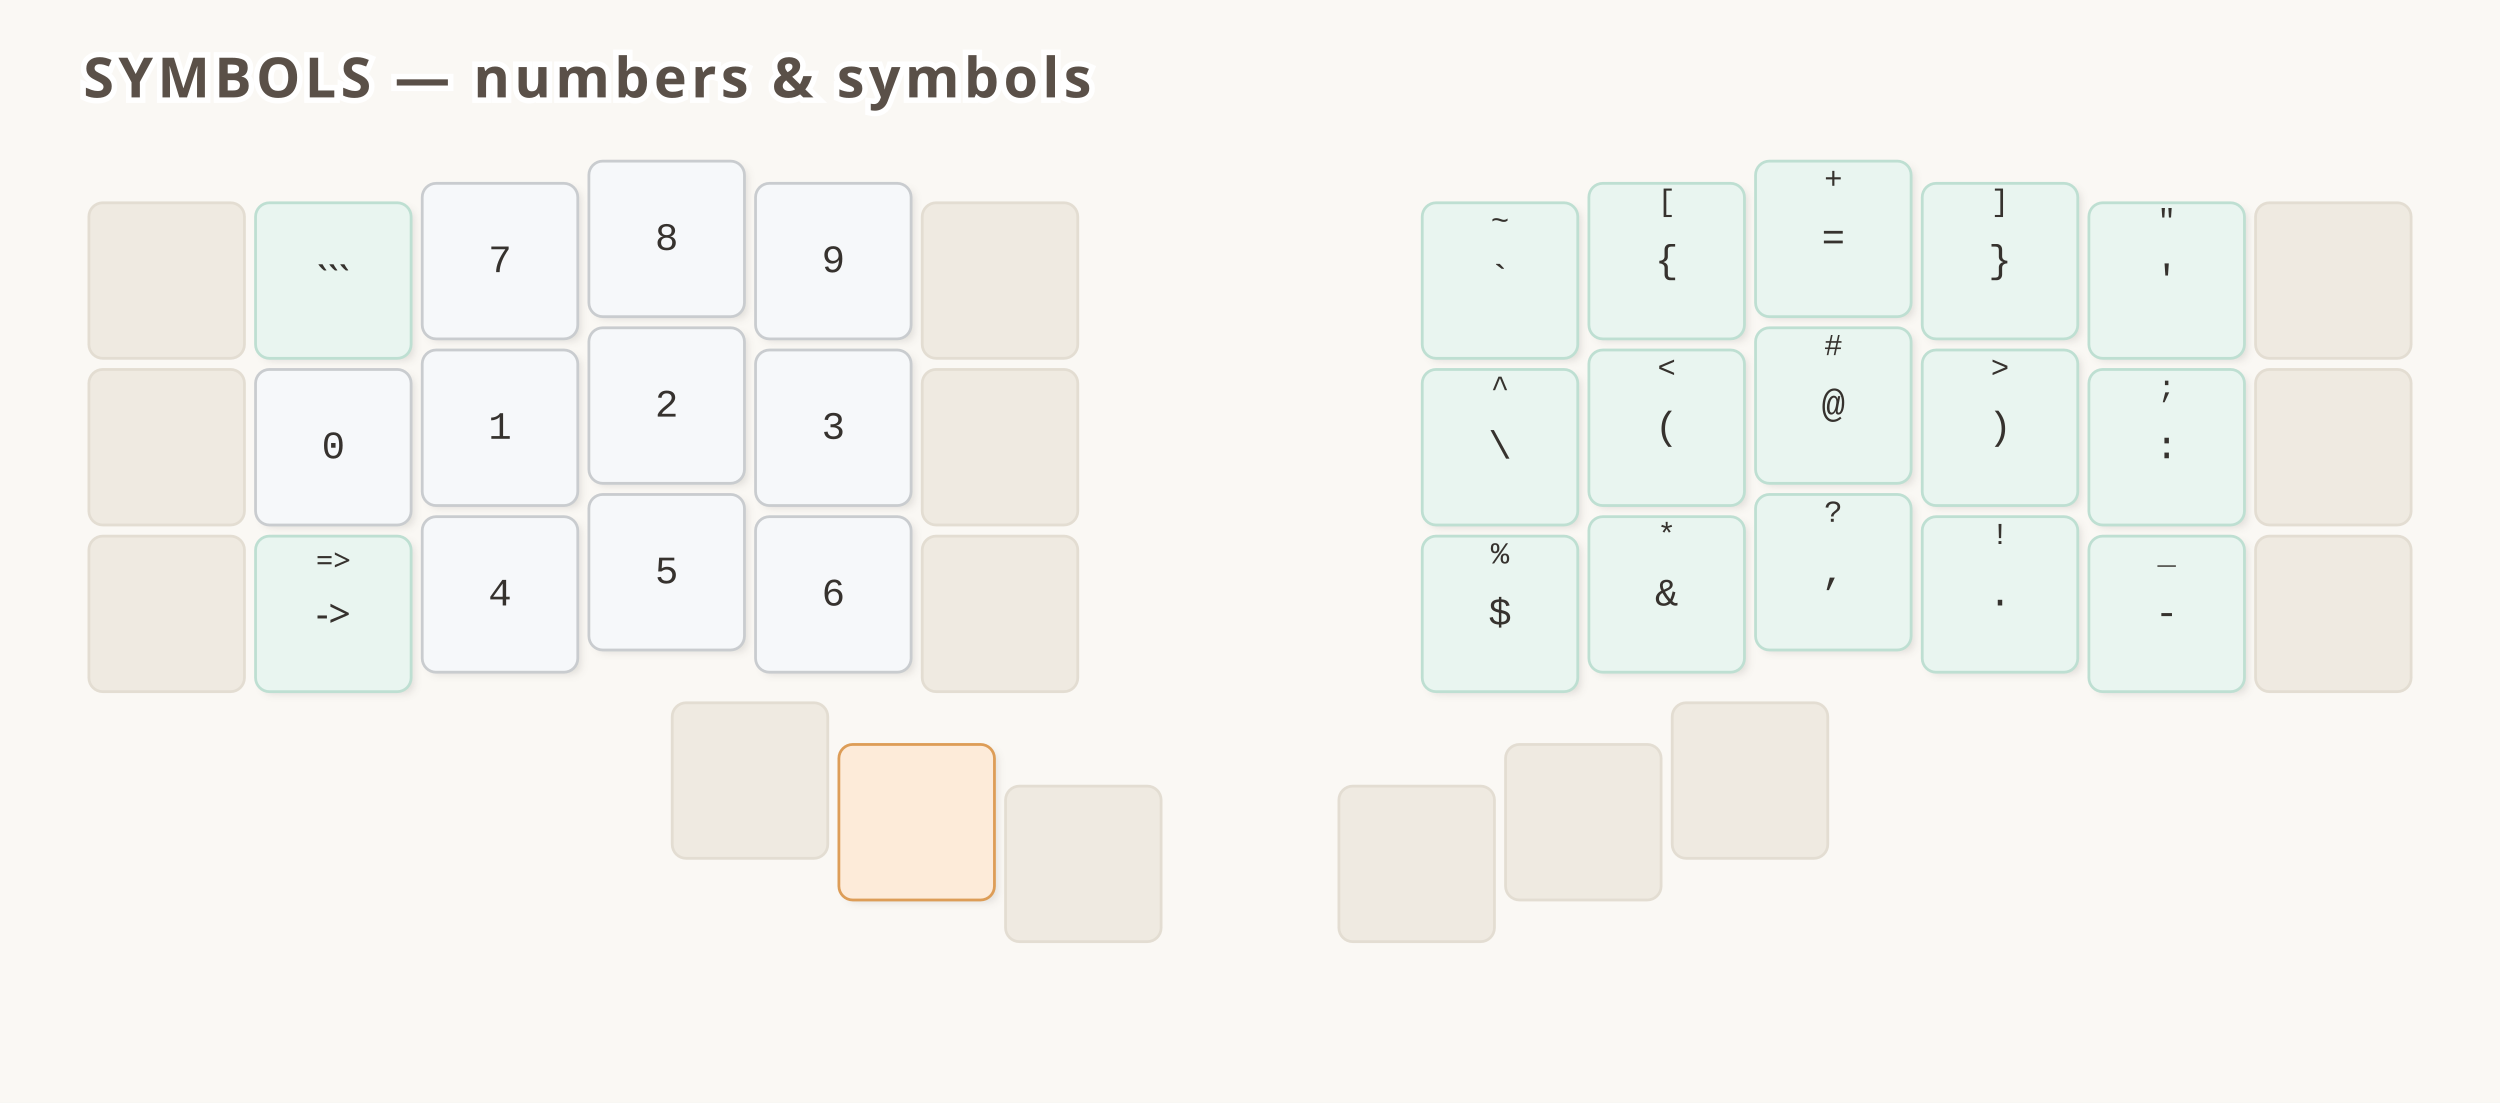
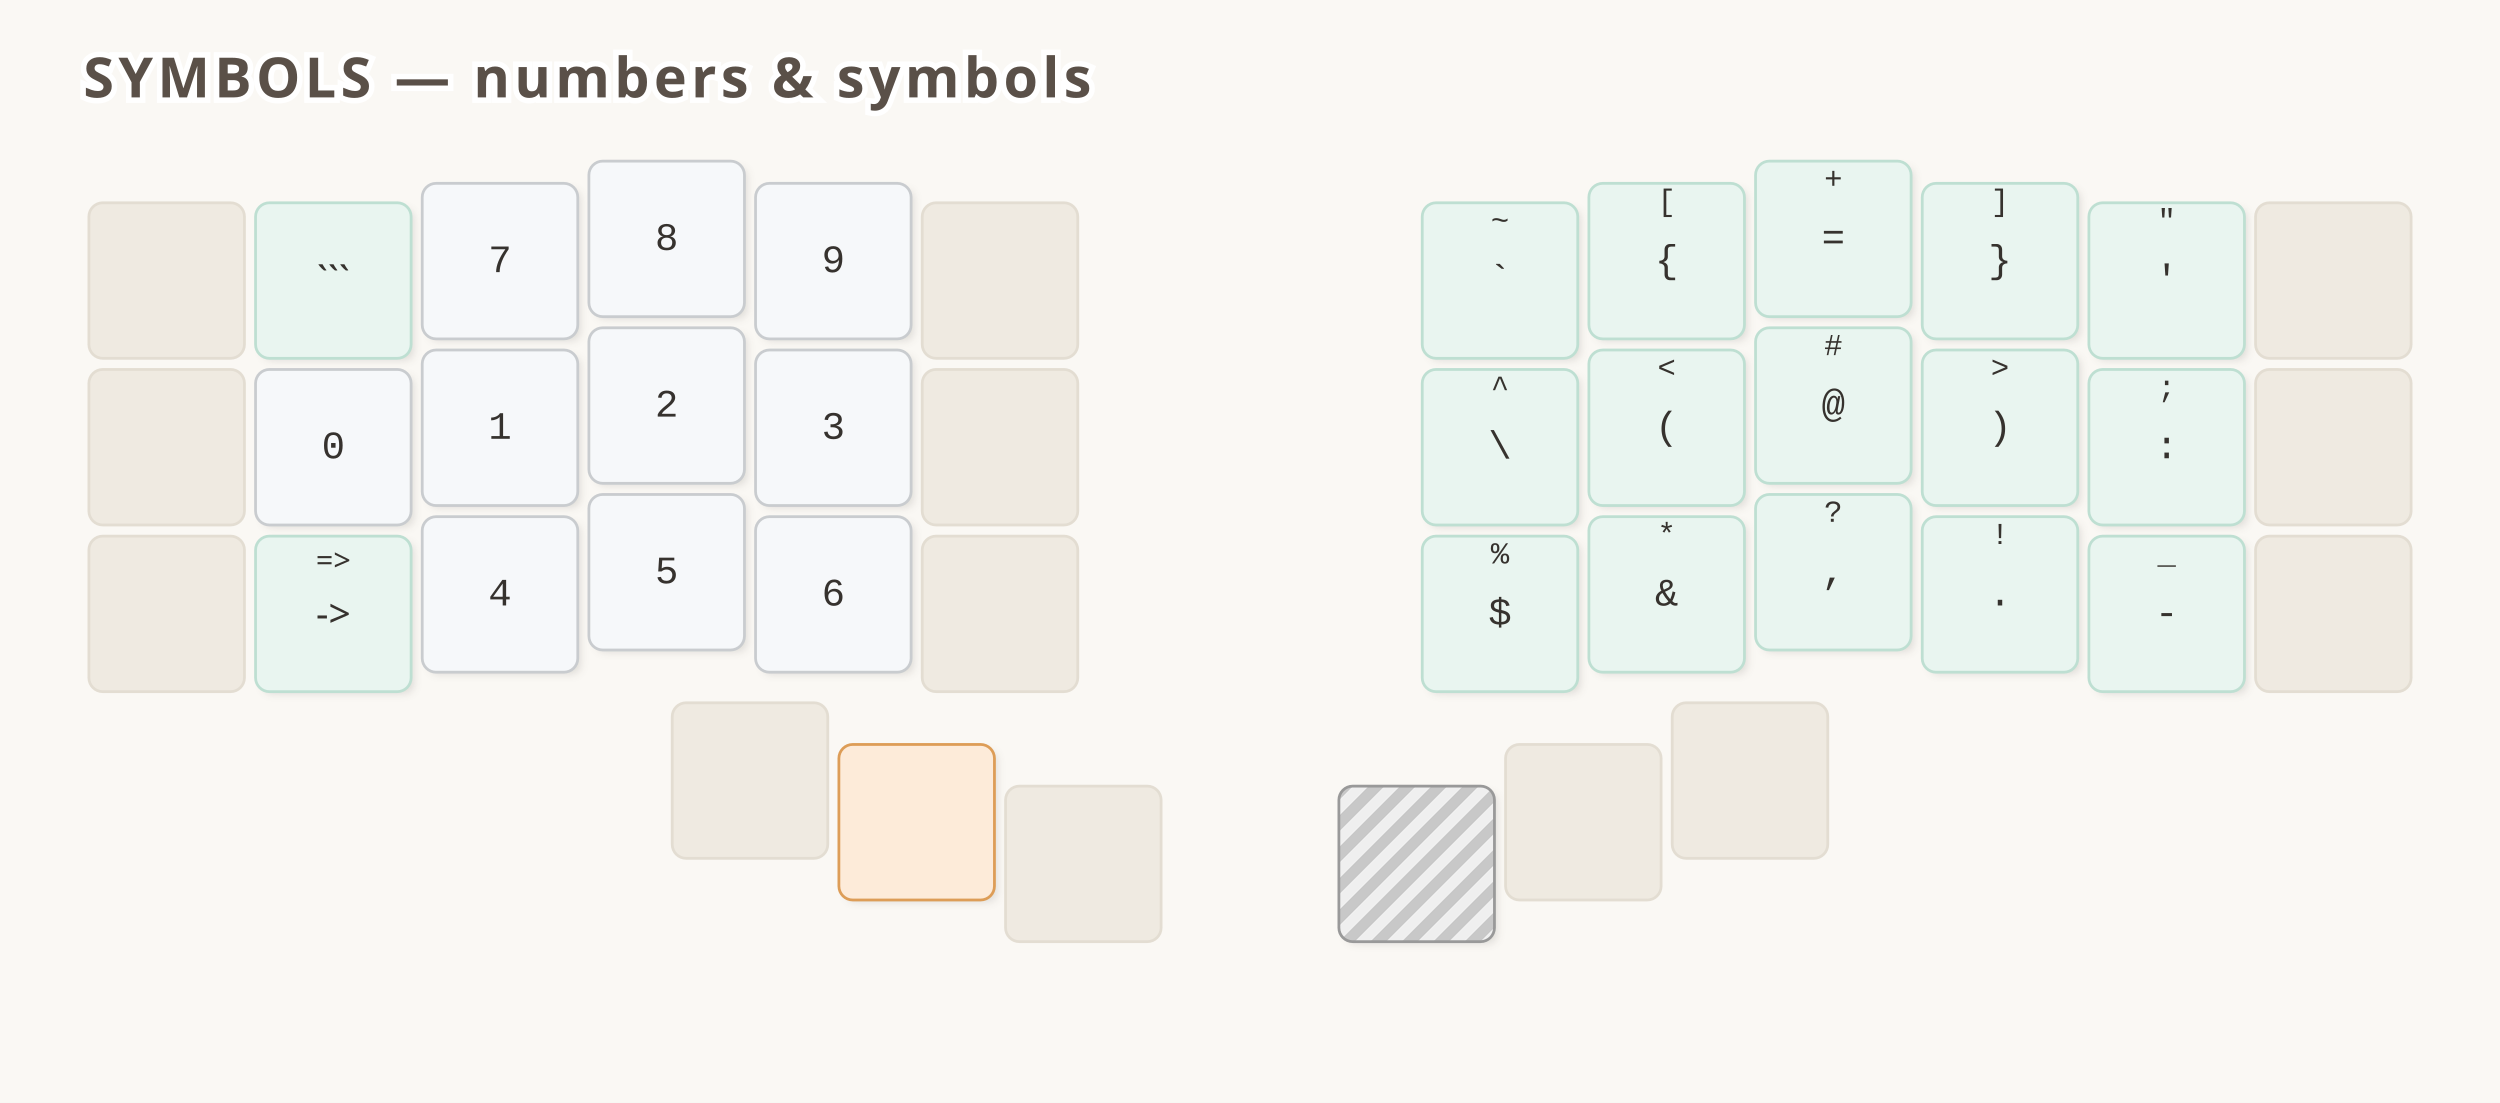
<svg xmlns="http://www.w3.org/2000/svg" xmlns:xlink="http://www.w3.org/1999/xlink" width="900" height="397" viewBox="0 0 900 397" class="keymap">
  <defs>
    <filter id="sh" x="-50%" y="-50%" width="200%" height="200%" color-interpolation-filters="sRGB">
      <feGaussianBlur stdDeviation="1.6" />
    </filter>
  </defs>
  <rect x="0" y="0" width="100%" height="100%" fill="#faf8f4" />
  <defs>/* start glyphs */
<svg id="mdi:apple-keyboard-shift">
      <svg id="mdi-apple-keyboard-shift" viewBox="0 0 24 24">
        <path d="M15,18V12H17.17L12,6.83L6.83,12H9V18H15M12,4L22,14H17V20H7V14H2L12,4Z" />
        <defs>
          <pattern id="stripes" patternUnits="userSpaceOnUse" width="8" height="8" patternTransform="rotate(45)">
            <rect width="8" height="8" fill="#efefef" />
            <rect width="4" height="8" fill="#c8c8c8" />
          </pattern>
        </defs>
      </svg>
      <defs>
        <pattern id="stripes" patternUnits="userSpaceOnUse" width="8" height="8" patternTransform="rotate(45)">
          <rect width="8" height="8" fill="#efefef" />
          <rect width="4" height="8" fill="#c8c8c8" />
        </pattern>
      </defs>
    </svg>
  </defs>/* end glyphs */
<style>/* inherit to force styles through use tags */
svg path {
    fill: inherit;
}

/* font and background color specifications */
svg.keymap {
    font-family: 'Source Sans 3','Source Sans Pro',sans-serif;
    font-size: 14px;
    font-kerning: normal;
    text-rendering: optimizeLegibility;
    fill: #24292e;
}

/* default key styling */
rect.key {
    fill: #f6f8fa;
}

rect.key, rect.combo {
    stroke: #c9cccf;
    stroke-width: 1;
}

/* default key side styling, only used is draw_key_sides is set */
rect.side {
    filter: brightness(90%);
}

/* color accent for combo boxes */
rect.combo, rect.combo-separate {
    fill: #cdf;
}

/* color accent for held keys */
rect.held, rect.combo.held {
    fill: #fdd;
}

/* color accent for ghost (optional) keys */
rect.ghost, rect.combo.ghost {
    stroke-dasharray: 4, 4;
    stroke-width: 2;
}

text {
    text-anchor: middle;
    dominant-baseline: middle;
}

/* styling for layer labels */
text.label {
    font-weight: 600;
    font-size: 20px;
    letter-spacing: 0.08em;
    fill: #5a5048;
    text-anchor: start;
    stroke: white;
    stroke-width: 4;
    paint-order: stroke;
}

/* styling for optional footer */
text.footer {
    text-anchor: end;
    dominant-baseline: auto;
    stroke: white;
    stroke-width: 4;
    paint-order: stroke;
}

/* styling for combo tap, and key non-tap label text */
text.combo, text.hold, text.shifted, text.left, text.right, text.tl, text.tr, text.bl, text.br {
    font-size: 11px;
}

text.hold, text.bl, text.br {
    text-anchor: middle;
    dominant-baseline: auto;
}

text.shifted, text.tl, text.tr {
    text-anchor: middle;
    dominant-baseline: hanging;
}

text.left, text.tl, text.bl {
    text-anchor: start;
}

text.right, text.tr, text.br {
    text-anchor: end;
}

text.layer-activator {
    text-decoration: underline;
}

/* styling for hold/shifted label text in combo box */
text.combo.hold, text.combo.shifted, text.combo.left, text.combo.right {
    font-size: 8px;
}

/* lighter symbol for transparent keys */
text.trans {
    fill: #7b7e81;
}

/* styling for combo dendrons */
path.combo {
    stroke-width: 1;
    stroke: gray;
    fill: none;
}

/* Start Tabler Icons Cleanup */
/* cannot use height/width with glyphs */
.icon-tabler &gt; path {
    fill: inherit;
    stroke: inherit;
    stroke-width: 2;
}
/* hide tabler's default box */
.icon-tabler &gt; path[stroke="none"][fill="none"] {
    visibility: hidden;
}
/* End Tabler Icons Cleanup */

/* Two-tier palette: pale fills = content regions (ambient), vivid = behavior */
svg.keymap { fill: #36322e; }
.key.none rect.key { fill: #efeae1; stroke: #e3ddd2; }
.key.symbol rect.key { fill: #e9f5f0; stroke: #bedfd2; }
.key.layer rect.key { fill: #ead9eb; stroke: #9a5fa1; }
.key.layer.tap, .key.layer.hold, .key.layer.shifted { fill: #9a5fa1; }
.key.nav rect.key { fill: #dbe9f8; stroke: #6b97c9; }
.key.editing rect.key, .key.state rect.key, .key.danger rect.key, .key.modifier rect.key { fill: #fdebd9; stroke: #dd9d57; }
.key.system rect.key { fill: #f9f0c9; stroke: #cdb94e; }
.key.modifier.tap, .key.modifier.hold, .key.modifier.shifted { fill: #b06c1f; }
.key.modtap.hold { fill: #4a7ab8; font-weight: bold; }
.key.held rect.key { fill: url(#stripes); stroke: #999999; }
.combo.symbol rect.key { fill: #e9f5f0; stroke: #bedfd2; }
.key.shifted { transform: translateY(2px); }
.key.hold {transform: translateY(-2px); }
</style>
  <g transform="translate(30, 0)" class="layer-SYMBOLS — numbers &amp; symbols">
    <text x="0" y="28" class="label" id="SYMBOLS--numbers--symbols">SYMBOLS — numbers &amp; symbols</text>
    <g transform="translate(0, 56)">
      <g transform="translate(30, 45)" class="key none keypos-0">
        <rect rx="5" ry="5" x="-28" y="-28" width="56" height="56" class="key none" />
      </g>
      <g transform="translate(90, 45)" class="key symbol keypos-1">
        <rect x="-25.2" y="-25.5" width="54" height="54" rx="3" ry="3" fill="#3a2f25" opacity="0.16" filter="url(#sh)" />
        <rect rx="5" ry="5" x="-28" y="-28" width="56" height="56" class="key symbol" />
        <text x="0" y="0" class="key symbol tap">```</text>
      </g>
      <g transform="translate(150, 38)" class="key keypos-2">
        <rect x="-25.2" y="-25.5" width="54" height="54" rx="3" ry="3" fill="#3a2f25" opacity="0.16" filter="url(#sh)" />
        <rect rx="5" ry="5" x="-28" y="-28" width="56" height="56" class="key" />
        <text style="font-family:SFMono-Regular,Consolas,Liberation Mono,Menlo,monospace" x="0" y="0" class="key tap">7</text>
      </g>
      <g transform="translate(210, 30)" class="key keypos-3">
        <rect x="-25.2" y="-25.5" width="54" height="54" rx="3" ry="3" fill="#3a2f25" opacity="0.16" filter="url(#sh)" />
        <rect rx="5" ry="5" x="-28" y="-28" width="56" height="56" class="key" />
        <text style="font-family:SFMono-Regular,Consolas,Liberation Mono,Menlo,monospace" x="0" y="0" class="key tap">8</text>
      </g>
      <g transform="translate(270, 38)" class="key keypos-4">
        <rect x="-25.2" y="-25.5" width="54" height="54" rx="3" ry="3" fill="#3a2f25" opacity="0.16" filter="url(#sh)" />
        <rect rx="5" ry="5" x="-28" y="-28" width="56" height="56" class="key" />
        <text style="font-family:SFMono-Regular,Consolas,Liberation Mono,Menlo,monospace" x="0" y="0" class="key tap">9</text>
      </g>
      <g transform="translate(330, 45)" class="key none keypos-5">
        <rect rx="5" ry="5" x="-28" y="-28" width="56" height="56" class="key none" />
      </g>
      <g transform="translate(510, 45)" class="key symbol keypos-6">
        <rect x="-25.2" y="-25.5" width="54" height="54" rx="3" ry="3" fill="#3a2f25" opacity="0.16" filter="url(#sh)" />
        <rect rx="5" ry="5" x="-28" y="-28" width="56" height="56" class="key symbol" />
        <text style="font-family:SFMono-Regular,Consolas,Liberation Mono,Menlo,monospace" x="0" y="0" class="key symbol tap">`</text>
        <text style="font-family:SFMono-Regular,Consolas,Liberation Mono,Menlo,monospace" x="0" y="-26" class="key symbol shifted">~</text>
      </g>
      <g transform="translate(570, 38)" class="key symbol keypos-7">
        <rect x="-25.2" y="-25.5" width="54" height="54" rx="3" ry="3" fill="#3a2f25" opacity="0.16" filter="url(#sh)" />
        <rect rx="5" ry="5" x="-28" y="-28" width="56" height="56" class="key symbol" />
        <text style="font-family:SFMono-Regular,Consolas,Liberation Mono,Menlo,monospace" x="0" y="0" class="key symbol tap">{</text>
        <text style="font-family:SFMono-Regular,Consolas,Liberation Mono,Menlo,monospace" x="0" y="-26" class="key symbol shifted">[</text>
      </g>
      <g transform="translate(630, 30)" class="key symbol keypos-8">
        <rect x="-25.2" y="-25.5" width="54" height="54" rx="3" ry="3" fill="#3a2f25" opacity="0.16" filter="url(#sh)" />
        <rect rx="5" ry="5" x="-28" y="-28" width="56" height="56" class="key symbol" />
        <text style="font-family:SFMono-Regular,Consolas,Liberation Mono,Menlo,monospace" x="0" y="0" class="key symbol tap">=</text>
        <text style="font-family:SFMono-Regular,Consolas,Liberation Mono,Menlo,monospace" x="0" y="-26" class="key symbol shifted">+</text>
      </g>
      <g transform="translate(690, 38)" class="key symbol keypos-9">
        <rect x="-25.2" y="-25.5" width="54" height="54" rx="3" ry="3" fill="#3a2f25" opacity="0.16" filter="url(#sh)" />
        <rect rx="5" ry="5" x="-28" y="-28" width="56" height="56" class="key symbol" />
        <text style="font-family:SFMono-Regular,Consolas,Liberation Mono,Menlo,monospace" x="0" y="0" class="key symbol tap">}</text>
        <text style="font-family:SFMono-Regular,Consolas,Liberation Mono,Menlo,monospace" x="0" y="-26" class="key symbol shifted">]</text>
      </g>
      <g transform="translate(750, 45)" class="key symbol keypos-10">
        <rect x="-25.2" y="-25.5" width="54" height="54" rx="3" ry="3" fill="#3a2f25" opacity="0.16" filter="url(#sh)" />
        <rect rx="5" ry="5" x="-28" y="-28" width="56" height="56" class="key symbol" />
        <text style="font-family:SFMono-Regular,Consolas,Liberation Mono,Menlo,monospace" x="0" y="0" class="key symbol tap">'</text>
        <text style="font-family:SFMono-Regular,Consolas,Liberation Mono,Menlo,monospace" x="0" y="-26" class="key symbol shifted">"</text>
      </g>
      <g transform="translate(810, 45)" class="key none keypos-11">
        <rect rx="5" ry="5" x="-28" y="-28" width="56" height="56" class="key none" />
      </g>
      <g transform="translate(30, 105)" class="key none keypos-12">
        <rect rx="5" ry="5" x="-28" y="-28" width="56" height="56" class="key none" />
      </g>
      <g transform="translate(90, 105)" class="key keypos-13">
        <rect x="-25.2" y="-25.5" width="54" height="54" rx="3" ry="3" fill="#3a2f25" opacity="0.16" filter="url(#sh)" />
        <rect rx="5" ry="5" x="-28" y="-28" width="56" height="56" class="key" />
        <text style="font-family:SFMono-Regular,Consolas,Liberation Mono,Menlo,monospace" x="0" y="0" class="key tap">0</text>
      </g>
      <g transform="translate(150, 98)" class="key keypos-14">
        <rect x="-25.2" y="-25.5" width="54" height="54" rx="3" ry="3" fill="#3a2f25" opacity="0.16" filter="url(#sh)" />
        <rect rx="5" ry="5" x="-28" y="-28" width="56" height="56" class="key" />
        <text style="font-family:SFMono-Regular,Consolas,Liberation Mono,Menlo,monospace" x="0" y="0" class="key tap">1</text>
      </g>
      <g transform="translate(210, 90)" class="key keypos-15">
        <rect x="-25.2" y="-25.5" width="54" height="54" rx="3" ry="3" fill="#3a2f25" opacity="0.16" filter="url(#sh)" />
        <rect rx="5" ry="5" x="-28" y="-28" width="56" height="56" class="key" />
        <text style="font-family:SFMono-Regular,Consolas,Liberation Mono,Menlo,monospace" x="0" y="0" class="key tap">2</text>
      </g>
      <g transform="translate(270, 98)" class="key keypos-16">
        <rect x="-25.2" y="-25.5" width="54" height="54" rx="3" ry="3" fill="#3a2f25" opacity="0.16" filter="url(#sh)" />
        <rect rx="5" ry="5" x="-28" y="-28" width="56" height="56" class="key" />
        <text style="font-family:SFMono-Regular,Consolas,Liberation Mono,Menlo,monospace" x="0" y="0" class="key tap">3</text>
      </g>
      <g transform="translate(330, 105)" class="key none keypos-17">
        <rect rx="5" ry="5" x="-28" y="-28" width="56" height="56" class="key none" />
      </g>
      <g transform="translate(510, 105)" class="key symbol keypos-18">
        <rect x="-25.2" y="-25.5" width="54" height="54" rx="3" ry="3" fill="#3a2f25" opacity="0.16" filter="url(#sh)" />
        <rect rx="5" ry="5" x="-28" y="-28" width="56" height="56" class="key symbol" />
        <text style="font-family:SFMono-Regular,Consolas,Liberation Mono,Menlo,monospace" x="0" y="0" class="key symbol tap">\</text>
        <text style="font-family:SFMono-Regular,Consolas,Liberation Mono,Menlo,monospace" x="0" y="-26" class="key symbol shifted">^</text>
      </g>
      <g transform="translate(570, 98)" class="key symbol keypos-19">
        <rect x="-25.2" y="-25.5" width="54" height="54" rx="3" ry="3" fill="#3a2f25" opacity="0.16" filter="url(#sh)" />
        <rect rx="5" ry="5" x="-28" y="-28" width="56" height="56" class="key symbol" />
        <text style="font-family:SFMono-Regular,Consolas,Liberation Mono,Menlo,monospace" x="0" y="0" class="key symbol tap">(</text>
        <text style="font-family:SFMono-Regular,Consolas,Liberation Mono,Menlo,monospace" x="0" y="-26" class="key symbol shifted">&lt;</text>
      </g>
      <g transform="translate(630, 90)" class="key symbol keypos-20">
        <rect x="-25.2" y="-25.5" width="54" height="54" rx="3" ry="3" fill="#3a2f25" opacity="0.16" filter="url(#sh)" />
        <rect rx="5" ry="5" x="-28" y="-28" width="56" height="56" class="key symbol" />
        <text style="font-family:SFMono-Regular,Consolas,Liberation Mono,Menlo,monospace" x="0" y="0" class="key symbol tap">@</text>
        <text style="font-family:SFMono-Regular,Consolas,Liberation Mono,Menlo,monospace" x="0" y="-26" class="key symbol shifted">#</text>
      </g>
      <g transform="translate(690, 98)" class="key symbol keypos-21">
        <rect x="-25.2" y="-25.5" width="54" height="54" rx="3" ry="3" fill="#3a2f25" opacity="0.16" filter="url(#sh)" />
        <rect rx="5" ry="5" x="-28" y="-28" width="56" height="56" class="key symbol" />
        <text style="font-family:SFMono-Regular,Consolas,Liberation Mono,Menlo,monospace" x="0" y="0" class="key symbol tap">)</text>
        <text style="font-family:SFMono-Regular,Consolas,Liberation Mono,Menlo,monospace" x="0" y="-26" class="key symbol shifted">&gt;</text>
      </g>
      <g transform="translate(750, 105)" class="key symbol keypos-22">
        <rect x="-25.2" y="-25.5" width="54" height="54" rx="3" ry="3" fill="#3a2f25" opacity="0.16" filter="url(#sh)" />
        <rect rx="5" ry="5" x="-28" y="-28" width="56" height="56" class="key symbol" />
        <text style="font-family:SFMono-Regular,Consolas,Liberation Mono,Menlo,monospace" x="0" y="0" class="key symbol tap">:</text>
        <text style="font-family:SFMono-Regular,Consolas,Liberation Mono,Menlo,monospace" x="0" y="-26" class="key symbol shifted">;</text>
      </g>
      <g transform="translate(810, 105)" class="key none keypos-23">
        <rect rx="5" ry="5" x="-28" y="-28" width="56" height="56" class="key none" />
      </g>
      <g transform="translate(30, 165)" class="key none keypos-24">
        <rect rx="5" ry="5" x="-28" y="-28" width="56" height="56" class="key none" />
      </g>
      <g transform="translate(90, 165)" class="key symbol keypos-25">
        <rect x="-25.2" y="-25.5" width="54" height="54" rx="3" ry="3" fill="#3a2f25" opacity="0.16" filter="url(#sh)" />
        <rect rx="5" ry="5" x="-28" y="-28" width="56" height="56" class="key symbol" />
        <text x="0" y="0" class="key symbol tap">-&gt;</text>
        <text x="0" y="-26" class="key symbol shifted">=&gt;</text>
      </g>
      <g transform="translate(150, 158)" class="key keypos-26">
        <rect x="-25.2" y="-25.5" width="54" height="54" rx="3" ry="3" fill="#3a2f25" opacity="0.16" filter="url(#sh)" />
        <rect rx="5" ry="5" x="-28" y="-28" width="56" height="56" class="key" />
        <text style="font-family:SFMono-Regular,Consolas,Liberation Mono,Menlo,monospace" x="0" y="0" class="key tap">4</text>
      </g>
      <g transform="translate(210, 150)" class="key keypos-27">
        <rect x="-25.2" y="-25.5" width="54" height="54" rx="3" ry="3" fill="#3a2f25" opacity="0.16" filter="url(#sh)" />
        <rect rx="5" ry="5" x="-28" y="-28" width="56" height="56" class="key" />
        <text style="font-family:SFMono-Regular,Consolas,Liberation Mono,Menlo,monospace" x="0" y="0" class="key tap">5</text>
      </g>
      <g transform="translate(270, 158)" class="key keypos-28">
        <rect x="-25.2" y="-25.5" width="54" height="54" rx="3" ry="3" fill="#3a2f25" opacity="0.16" filter="url(#sh)" />
        <rect rx="5" ry="5" x="-28" y="-28" width="56" height="56" class="key" />
        <text style="font-family:SFMono-Regular,Consolas,Liberation Mono,Menlo,monospace" x="0" y="0" class="key tap">6</text>
      </g>
      <g transform="translate(330, 165)" class="key none keypos-29">
        <rect rx="5" ry="5" x="-28" y="-28" width="56" height="56" class="key none" />
      </g>
      <g transform="translate(510, 165)" class="key symbol keypos-30">
        <rect x="-25.2" y="-25.5" width="54" height="54" rx="3" ry="3" fill="#3a2f25" opacity="0.16" filter="url(#sh)" />
        <rect rx="5" ry="5" x="-28" y="-28" width="56" height="56" class="key symbol" />
        <text style="font-family:SFMono-Regular,Consolas,Liberation Mono,Menlo,monospace" x="0" y="0" class="key symbol tap">$</text>
        <text style="font-family:SFMono-Regular,Consolas,Liberation Mono,Menlo,monospace" x="0" y="-26" class="key symbol shifted">%</text>
      </g>
      <g transform="translate(570, 158)" class="key symbol keypos-31">
        <rect x="-25.2" y="-25.5" width="54" height="54" rx="3" ry="3" fill="#3a2f25" opacity="0.16" filter="url(#sh)" />
        <rect rx="5" ry="5" x="-28" y="-28" width="56" height="56" class="key symbol" />
        <text style="font-family:SFMono-Regular,Consolas,Liberation Mono,Menlo,monospace" x="0" y="0" class="key symbol tap">&amp;</text>
        <text style="font-family:SFMono-Regular,Consolas,Liberation Mono,Menlo,monospace" x="0" y="-26" class="key symbol shifted">*</text>
      </g>
      <g transform="translate(630, 150)" class="key symbol keypos-32">
        <rect x="-25.2" y="-25.5" width="54" height="54" rx="3" ry="3" fill="#3a2f25" opacity="0.16" filter="url(#sh)" />
        <rect rx="5" ry="5" x="-28" y="-28" width="56" height="56" class="key symbol" />
        <text style="font-family:SFMono-Regular,Consolas,Liberation Mono,Menlo,monospace" x="0" y="0" class="key symbol tap">,</text>
        <text style="font-family:SFMono-Regular,Consolas,Liberation Mono,Menlo,monospace" x="0" y="-26" class="key symbol shifted">?</text>
      </g>
      <g transform="translate(690, 158)" class="key symbol keypos-33">
        <rect x="-25.2" y="-25.5" width="54" height="54" rx="3" ry="3" fill="#3a2f25" opacity="0.16" filter="url(#sh)" />
        <rect rx="5" ry="5" x="-28" y="-28" width="56" height="56" class="key symbol" />
        <text style="font-family:SFMono-Regular,Consolas,Liberation Mono,Menlo,monospace" x="0" y="0" class="key symbol tap">.</text>
        <text style="font-family:SFMono-Regular,Consolas,Liberation Mono,Menlo,monospace" x="0" y="-26" class="key symbol shifted">!</text>
      </g>
      <g transform="translate(750, 165)" class="key symbol keypos-34">
        <rect x="-25.2" y="-25.5" width="54" height="54" rx="3" ry="3" fill="#3a2f25" opacity="0.16" filter="url(#sh)" />
        <rect rx="5" ry="5" x="-28" y="-28" width="56" height="56" class="key symbol" />
        <text style="font-family:SFMono-Regular,Consolas,Liberation Mono,Menlo,monospace" x="0" y="0" class="key symbol tap">-</text>
        <text style="font-family:SFMono-Regular,Consolas,Liberation Mono,Menlo,monospace" x="0" y="-26" class="key symbol shifted">_</text>
      </g>
      <g transform="translate(810, 165)" class="key none keypos-35">
        <rect rx="5" ry="5" x="-28" y="-28" width="56" height="56" class="key none" />
      </g>
      <g transform="translate(240, 225)" class="key none keypos-36">
        <rect rx="5" ry="5" x="-28" y="-28" width="56" height="56" class="key none" />
      </g>
      <g transform="translate(300, 240)" class="key modifier keypos-37">
        <rect x="-25.2" y="-25.5" width="54" height="54" rx="3" ry="3" fill="#3a2f25" opacity="0.16" filter="url(#sh)" />
        <rect rx="5" ry="5" x="-28" y="-28" width="56" height="56" class="key modifier" />
        <use href="#mdi:apple-keyboard-shift" xlink:href="#mdi:apple-keyboard-shift" x="-7" y="-7" height="14" width="14.0" class="key modifier tap glyph mdi:apple-keyboard-shift" />
      </g>
      <g transform="translate(360, 255)" class="key none keypos-38">
        <rect rx="5" ry="5" x="-28" y="-28" width="56" height="56" class="key none" />
      </g>
-       <g transform="translate(480, 255)" class="key none keypos-39">
-         <rect rx="5" ry="5" x="-28" y="-28" width="56" height="56" class="key none" />
+       <g transform="translate(480, 255)" class="key held keypos-39">
+         <rect x="-25.2" y="-25.5" width="54" height="54" rx="3" ry="3" fill="#3a2f25" opacity="0.16" filter="url(#sh)" />
+         <rect rx="5" ry="5" x="-28" y="-28" width="56" height="56" class="key held" />
      </g>
      <g transform="translate(540, 240)" class="key none keypos-40">
        <rect rx="5" ry="5" x="-28" y="-28" width="56" height="56" class="key none" />
      </g>
      <g transform="translate(600, 225)" class="key none keypos-41">
        <rect rx="5" ry="5" x="-28" y="-28" width="56" height="56" class="key none" />
      </g>
    </g>
  </g>
  <defs>
    <pattern id="stripes" patternUnits="userSpaceOnUse" width="8" height="8" patternTransform="rotate(45)">
      <rect width="8" height="8" fill="#efefef" />
      <rect width="4" height="8" fill="#c8c8c8" />
    </pattern>
  </defs>
</svg>
